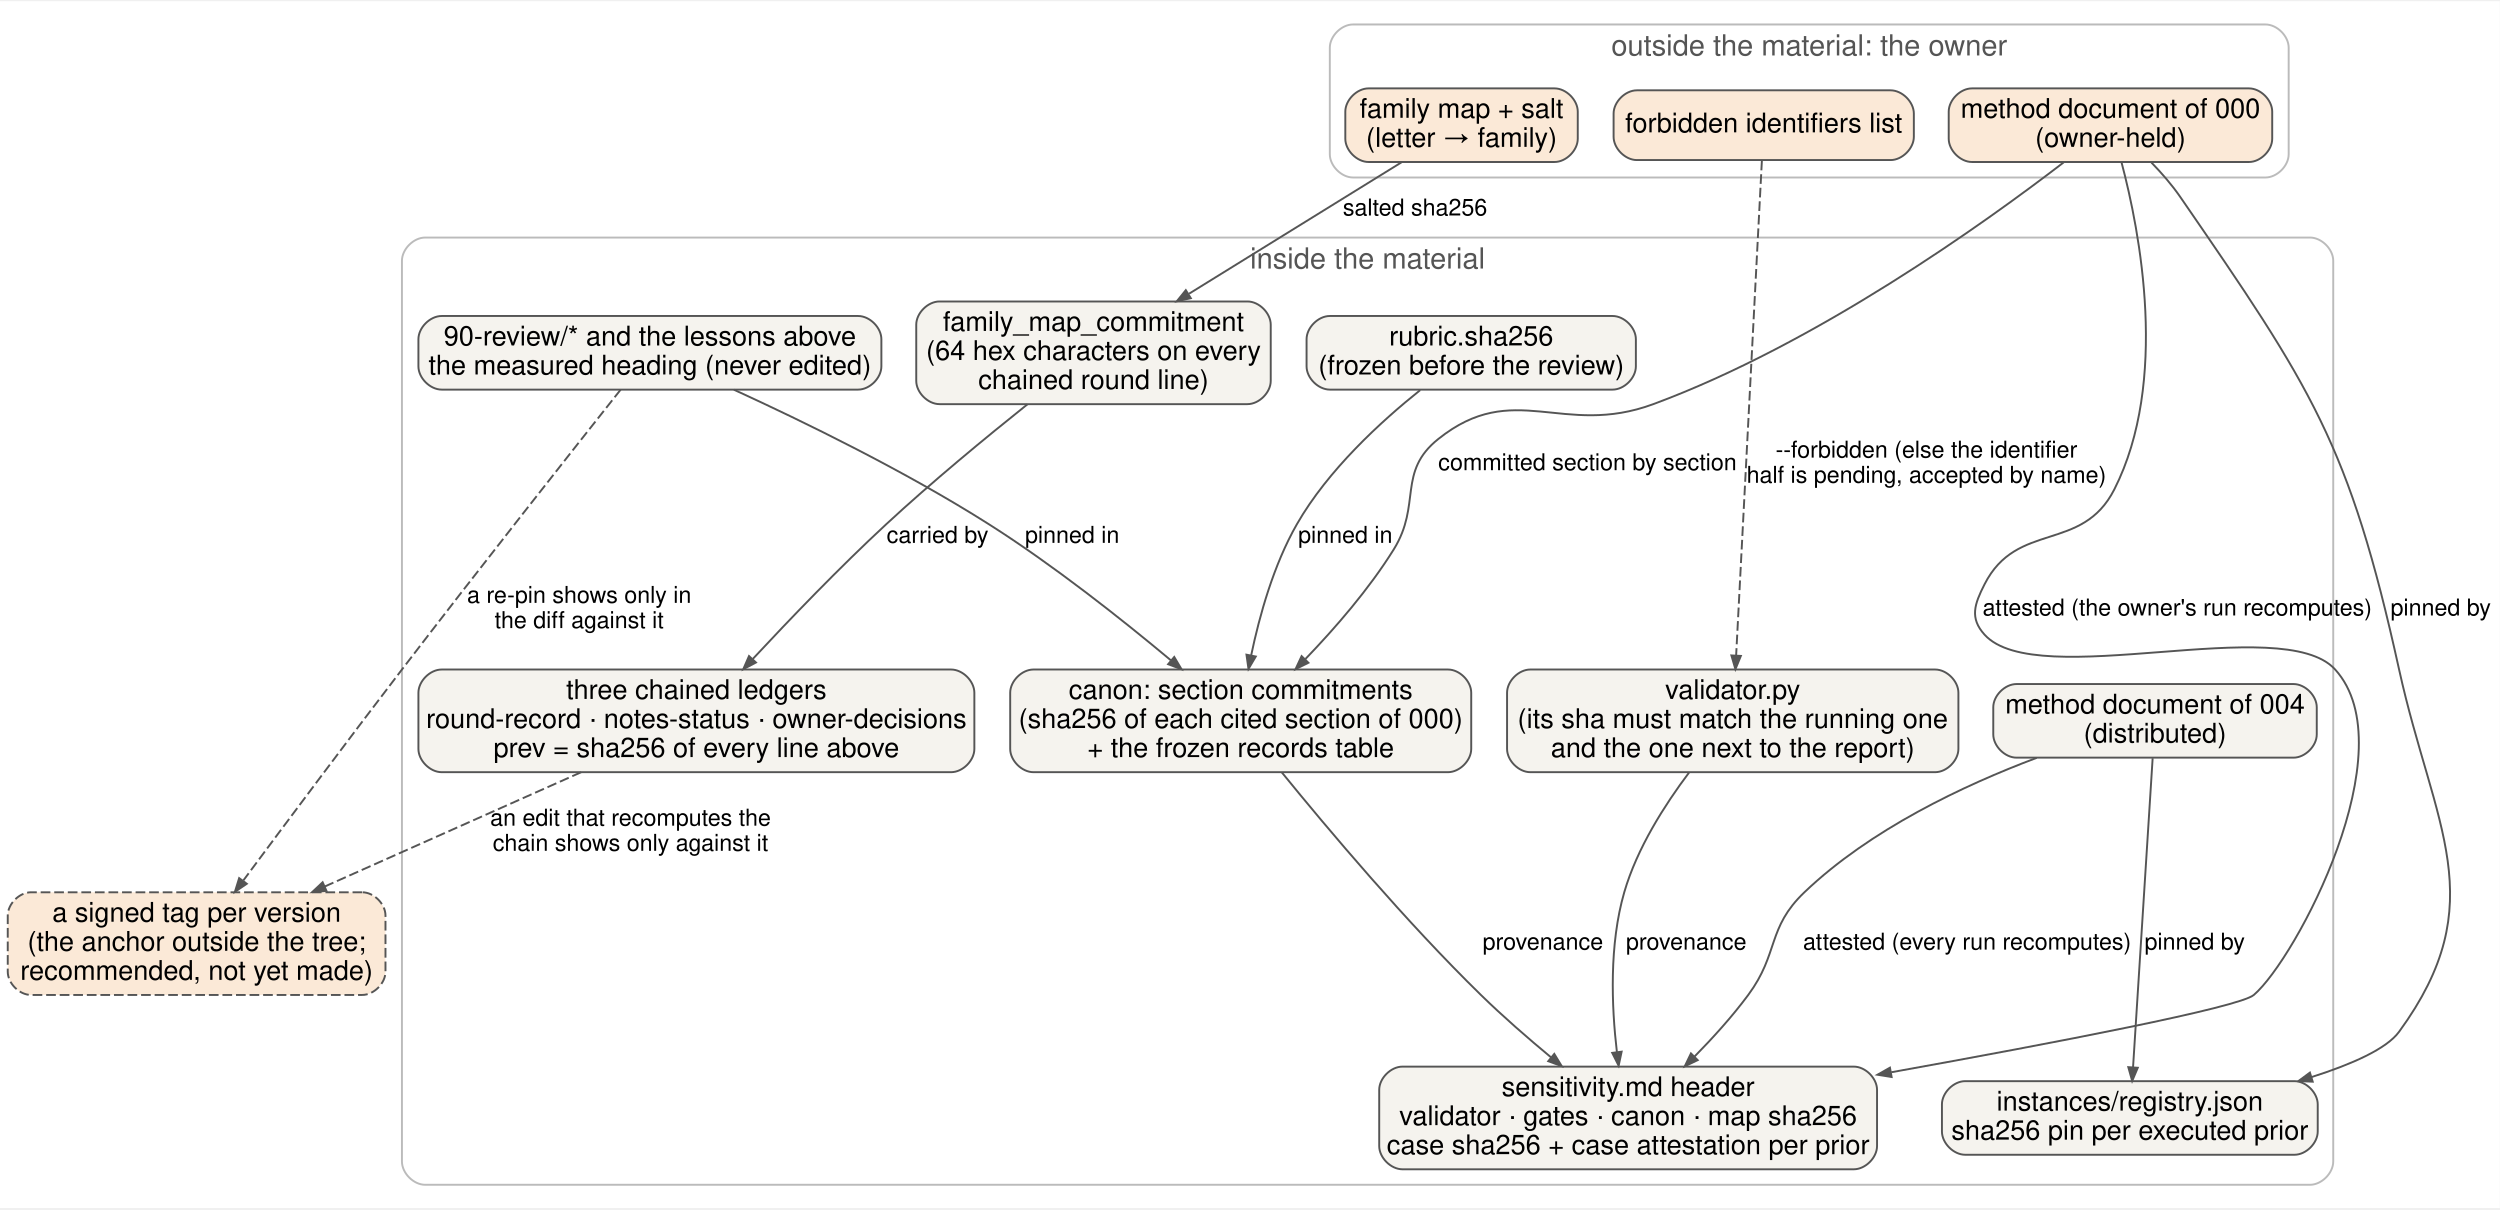
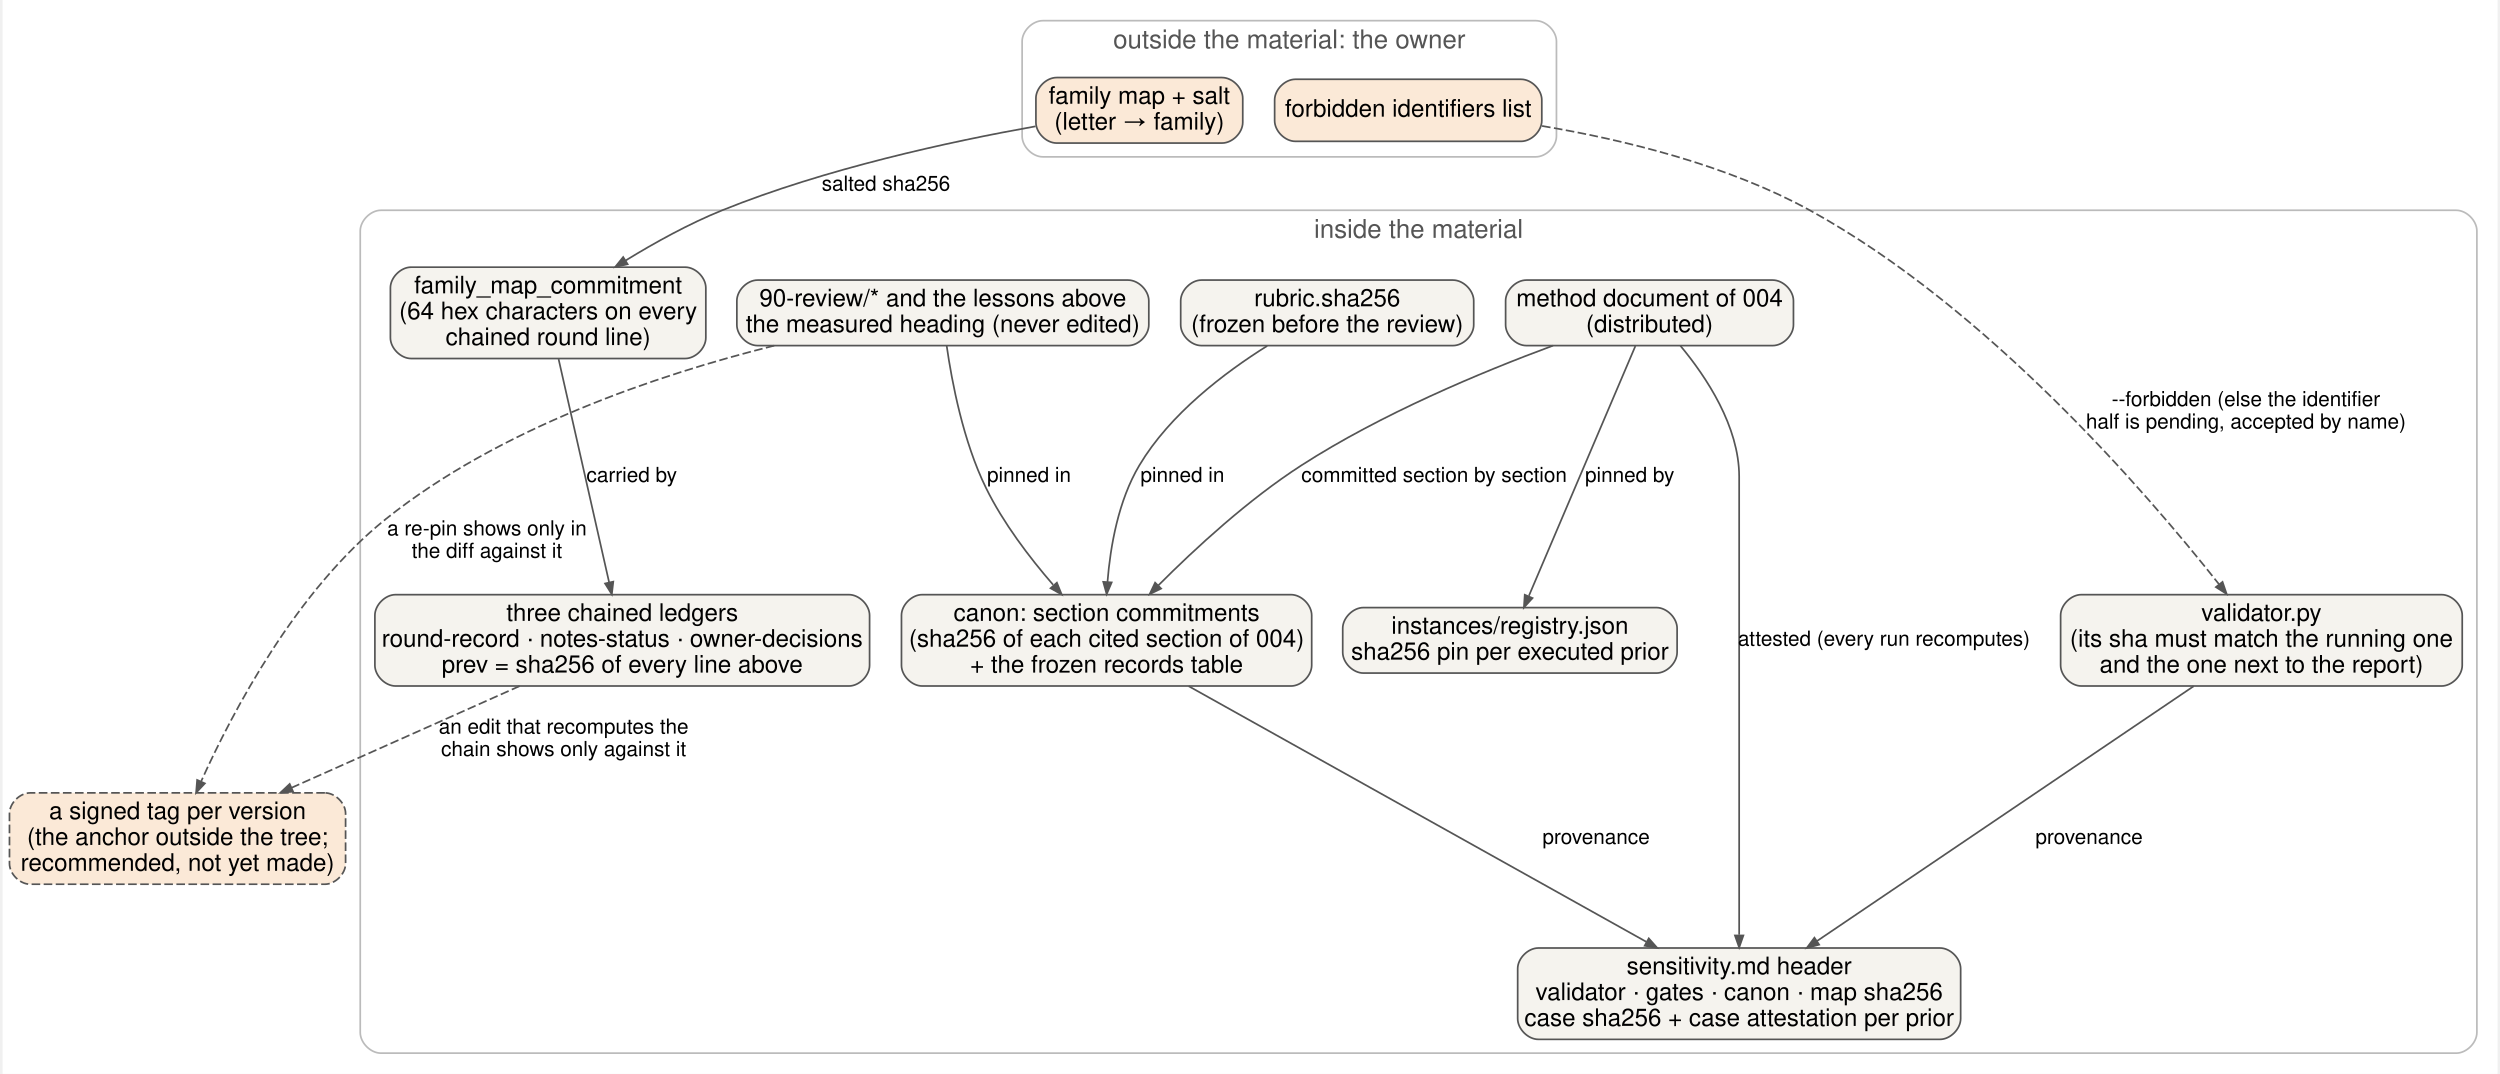
- <svg xmlns="http://www.w3.org/2000/svg" width="461pt" height="223pt" viewBox="0.00 0.00 461.00 222.55">
-   <g id="graph0" class="graph" transform="scale(.3572 .3572) rotate(0) translate(4 619)">
-     <polygon fill="#ffffff" stroke="transparent" points="-4,4 -4,-619 1286.5,-619 1286.5,4 -4,4" />
+ <svg xmlns="http://www.w3.org/2000/svg" width="461pt" height="198pt" viewBox="0.00 0.00 461.00 198.41">
+   <g id="graph0" class="graph" transform="scale(.3185 .3185) rotate(0) translate(4 619)">
+     <polygon fill="#ffffff" stroke="transparent" points="-4,4 -4,-619 1443.5,-619 1443.5,4 -4,4" />
    <g id="clust1" class="cluster">
-       <path fill="none" stroke="#bbbbbb" d="M694.5,-528C694.5,-528 1165.5,-528 1165.5,-528 1171.5,-528 1177.5,-534 1177.5,-540 1177.5,-540 1177.5,-595 1177.5,-595 1177.5,-601 1171.5,-607 1165.5,-607 1165.5,-607 694.5,-607 694.5,-607 688.5,-607 682.5,-601 682.5,-595 682.5,-595 682.5,-540 682.5,-540 682.5,-534 688.5,-528 694.5,-528" />
-       <text text-anchor="middle" x="930" y="-591" font-family="Helvetica,sans-Serif" font-size="15.00" fill="#555555">outside the material: the owner</text>
+       <path fill="none" stroke="#bbbbbb" d="M599.5,-528C599.5,-528 885.5,-528 885.5,-528 891.5,-528 897.5,-534 897.5,-540 897.5,-540 897.5,-595 897.5,-595 897.5,-601 891.5,-607 885.5,-607 885.5,-607 599.5,-607 599.5,-607 593.5,-607 587.5,-601 587.5,-595 587.5,-595 587.5,-540 587.5,-540 587.5,-534 593.5,-528 599.5,-528" />
+       <text text-anchor="middle" x="742.5" y="-591" font-family="Helvetica,sans-Serif" font-size="15.00" fill="#555555">outside the material: the owner</text>
    </g>
    <g id="clust2" class="cluster">
-       <path fill="none" stroke="#bbbbbb" d="M215.5,-8C215.5,-8 1188.5,-8 1188.5,-8 1194.5,-8 1200.5,-14 1200.5,-20 1200.5,-20 1200.5,-485 1200.5,-485 1200.5,-491 1194.5,-497 1188.5,-497 1188.5,-497 215.5,-497 215.5,-497 209.5,-497 203.5,-491 203.5,-485 203.5,-485 203.5,-20 203.5,-20 203.5,-14 209.5,-8 215.5,-8" />
-       <text text-anchor="middle" x="702" y="-481" font-family="Helvetica,sans-Serif" font-size="15.00" fill="#555555">inside the material</text>
+       <path fill="none" stroke="#bbbbbb" d="M215.5,-8C215.5,-8 1419.5,-8 1419.5,-8 1425.5,-8 1431.5,-14 1431.5,-20 1431.5,-20 1431.5,-485 1431.5,-485 1431.5,-491 1425.5,-497 1419.5,-497 1419.5,-497 215.5,-497 215.5,-497 209.5,-497 203.5,-491 203.5,-485 203.5,-485 203.5,-20 203.5,-20 203.5,-14 209.5,-8 215.5,-8" />
+       <text text-anchor="middle" x="817.5" y="-481" font-family="Helvetica,sans-Serif" font-size="15.00" fill="#555555">inside the material</text>
    </g>
    <g id="node1" class="node">
-       <path fill="#fbe9d7" stroke="#555555" d="M1157,-574C1157,-574 1014,-574 1014,-574 1008,-574 1002,-568 1002,-562 1002,-562 1002,-548 1002,-548 1002,-542 1008,-536 1014,-536 1014,-536 1157,-536 1157,-536 1163,-536 1169,-542 1169,-548 1169,-548 1169,-562 1169,-562 1169,-568 1163,-574 1157,-574" />
-       <text text-anchor="middle" x="1085.5" y="-558.8" font-family="Helvetica,sans-Serif" font-size="14.00" fill="#000000">method document of 000</text>
-       <text text-anchor="middle" x="1085.5" y="-543.8" font-family="Helvetica,sans-Serif" font-size="14.00" fill="#000000">(owner-held)</text>
+       <path fill="#fbe9d7" stroke="#555555" d="M703.5,-574C703.5,-574 607.5,-574 607.5,-574 601.5,-574 595.5,-568 595.5,-562 595.5,-562 595.5,-548 595.5,-548 595.5,-542 601.5,-536 607.5,-536 607.5,-536 703.5,-536 703.5,-536 709.5,-536 715.5,-542 715.5,-548 715.5,-548 715.5,-562 715.5,-562 715.5,-568 709.5,-574 703.5,-574" />
+       <text text-anchor="middle" x="655.5" y="-558.8" font-family="Helvetica,sans-Serif" font-size="14.00" fill="#000000">family map + salt</text>
+       <text text-anchor="middle" x="655.5" y="-543.8" font-family="Helvetica,sans-Serif" font-size="14.00" fill="#000000">(letter → family)</text>
+     </g>
+     <g id="node11" class="node">
+       <path fill="#f5f3ee" stroke="#555555" d="M392,-464C392,-464 233,-464 233,-464 227,-464 221,-458 221,-452 221,-452 221,-423 221,-423 221,-417 227,-411 233,-411 233,-411 392,-411 392,-411 398,-411 404,-417 404,-423 404,-423 404,-452 404,-452 404,-458 398,-464 392,-464" />
+       <text text-anchor="middle" x="312.5" y="-448.8" font-family="Helvetica,sans-Serif" font-size="14.00" fill="#000000">family_map_commitment</text>
+       <text text-anchor="middle" x="312.5" y="-433.8" font-family="Helvetica,sans-Serif" font-size="14.00" fill="#000000">(64 hex characters on every</text>
+       <text text-anchor="middle" x="312.5" y="-418.8" font-family="Helvetica,sans-Serif" font-size="14.00" fill="#000000">chained round line)</text>
+     </g>
+     <g id="edge8" class="edge">
+       <path fill="none" stroke="#555555" d="M595.293,-545.706C545.377,-536.798 473.19,-521.105 413.5,-497 394.34,-489.263 374.491,-478.304 357.514,-467.895" />
+       <polygon fill="#555555" stroke="#555555" points="358.634,-465.707 351.395,-464.093 356.047,-469.869 358.634,-465.707" />
+       <text text-anchor="middle" x="508.5" y="-508.4" font-family="Helvetica,sans-Serif" font-size="12.00" fill="#000000">salted sha256</text>
+     </g>
+     <g id="node2" class="node">
+       <path fill="#fbe9d7" stroke="#555555" d="M877,-573C877,-573 746,-573 746,-573 740,-573 734,-567 734,-561 734,-561 734,-549 734,-549 734,-543 740,-537 746,-537 746,-537 877,-537 877,-537 883,-537 889,-543 889,-549 889,-549 889,-561 889,-561 889,-567 883,-573 877,-573" />
+       <text text-anchor="middle" x="811.5" y="-551.3" font-family="Helvetica,sans-Serif" font-size="14.00" fill="#000000">forbidden identifiers list</text>
+     </g>
+     <g id="node9" class="node">
+       <path fill="#f5f3ee" stroke="#555555" d="M1411,-274C1411,-274 1202,-274 1202,-274 1196,-274 1190,-268 1190,-262 1190,-262 1190,-233 1190,-233 1190,-227 1196,-221 1202,-221 1202,-221 1411,-221 1411,-221 1417,-221 1423,-227 1423,-233 1423,-233 1423,-262 1423,-262 1423,-268 1417,-274 1411,-274" />
+       <text text-anchor="middle" x="1306.5" y="-258.8" font-family="Helvetica,sans-Serif" font-size="14.00" fill="#000000">validator.py</text>
+       <text text-anchor="middle" x="1306.5" y="-243.8" font-family="Helvetica,sans-Serif" font-size="14.00" fill="#000000">(its sha must match the running one</text>
+       <text text-anchor="middle" x="1306.5" y="-228.8" font-family="Helvetica,sans-Serif" font-size="14.00" fill="#000000">and the one next to the report)</text>
+     </g>
+     <g id="edge10" class="edge">
+       <path fill="none" stroke="#555555" stroke-dasharray="5,2" d="M889.135,-545.921C936.293,-537.981 996.459,-523.399 1044.5,-497 1147.273,-440.526 1239.491,-333.724 1281.889,-280.038" />
+       <polygon fill="#555555" stroke="#555555" points="1283.929,-281.406 1286.323,-274.386 1280.074,-278.381 1283.929,-281.406" />
+       <text text-anchor="middle" x="1297.5" y="-383.4" font-family="Helvetica,sans-Serif" font-size="12.00" fill="#000000">--forbidden (else the identifier</text>
+       <text text-anchor="middle" x="1297.5" y="-370.4" font-family="Helvetica,sans-Serif" font-size="12.00" fill="#000000">half is pending, accepted by name)</text>
+     </g>
+     <g id="node3" class="node">
+       <path fill="#f5f3ee" stroke="#555555" d="M955.5,-266.5C955.5,-266.5 785.5,-266.5 785.5,-266.5 779.5,-266.5 773.5,-260.5 773.5,-254.5 773.5,-254.5 773.5,-240.5 773.5,-240.5 773.5,-234.5 779.5,-228.5 785.5,-228.5 785.5,-228.5 955.5,-228.5 955.5,-228.5 961.5,-228.5 967.5,-234.5 967.5,-240.5 967.5,-240.5 967.5,-254.5 967.5,-254.5 967.5,-260.5 961.5,-266.5 955.5,-266.5" />
+       <text text-anchor="middle" x="870.5" y="-251.3" font-family="Helvetica,sans-Serif" font-size="14.00" fill="#000000">instances/registry.json</text>
+       <text text-anchor="middle" x="870.5" y="-236.3" font-family="Helvetica,sans-Serif" font-size="14.00" fill="#000000">sha256 pin per executed prior</text>
    </g>
    <g id="node4" class="node">
-       <path fill="#f5f3ee" stroke="#555555" d="M1180.5,-61.5C1180.5,-61.5 1010.5,-61.5 1010.5,-61.5 1004.5,-61.5 998.5,-55.5 998.5,-49.5 998.5,-49.5 998.5,-35.5 998.5,-35.5 998.5,-29.5 1004.5,-23.5 1010.5,-23.5 1010.5,-23.5 1180.5,-23.5 1180.5,-23.5 1186.5,-23.5 1192.5,-29.5 1192.5,-35.5 1192.5,-35.5 1192.5,-49.5 1192.5,-49.5 1192.5,-55.5 1186.5,-61.5 1180.5,-61.5" />
-       <text text-anchor="middle" x="1095.5" y="-46.3" font-family="Helvetica,sans-Serif" font-size="14.00" fill="#000000">instances/registry.json</text>
-       <text text-anchor="middle" x="1095.5" y="-31.3" font-family="Helvetica,sans-Serif" font-size="14.00" fill="#000000">sha256 pin per executed prior</text>
+       <path fill="#f5f3ee" stroke="#555555" d="M1023,-456.5C1023,-456.5 880,-456.5 880,-456.5 874,-456.5 868,-450.5 868,-444.5 868,-444.5 868,-430.5 868,-430.5 868,-424.5 874,-418.5 880,-418.5 880,-418.5 1023,-418.5 1023,-418.5 1029,-418.5 1035,-424.5 1035,-430.5 1035,-430.5 1035,-444.5 1035,-444.5 1035,-450.5 1029,-456.5 1023,-456.5" />
+       <text text-anchor="middle" x="951.5" y="-441.3" font-family="Helvetica,sans-Serif" font-size="14.00" fill="#000000">method document of 004</text>
+       <text text-anchor="middle" x="951.5" y="-426.3" font-family="Helvetica,sans-Serif" font-size="14.00" fill="#000000">(distributed)</text>
    </g>
    <g id="edge1" class="edge">
-       <path fill="none" stroke="#555555" d="M1106.636,-535.736C1111.889,-530.318 1117.232,-524.202 1121.5,-518 1189.246,-419.548 1208.787,-390.71 1234.5,-274 1252.382,-192.835 1283.497,-154.132 1234.5,-87 1228.064,-78.181 1210.21,-70.257 1189.356,-63.625" />
-       <polygon fill="#555555" stroke="#555555" points="1189.901,-61.23 1182.49,-61.518 1188.463,-65.914 1189.901,-61.23" />
-       <text text-anchor="middle" x="1256" y="-301.9" font-family="Helvetica,sans-Serif" font-size="12.00" fill="#000000">pinned by</text>
+       <path fill="none" stroke="#555555" d="M943.288,-418.236C928.635,-383.865 897.98,-311.959 881.516,-273.34" />
+       <polygon fill="#555555" stroke="#555555" points="883.613,-272.011 878.614,-266.532 879.105,-273.932 883.613,-272.011" />
+       <text text-anchor="middle" x="940" y="-339.4" font-family="Helvetica,sans-Serif" font-size="12.00" fill="#000000">pinned by</text>
+     </g>
+     <g id="node5" class="node">
+       <path fill="#f5f3ee" stroke="#555555" d="M743.5,-274C743.5,-274 529.5,-274 529.5,-274 523.5,-274 517.5,-268 517.5,-262 517.5,-262 517.5,-233 517.5,-233 517.5,-227 523.5,-221 529.5,-221 529.5,-221 743.5,-221 743.5,-221 749.5,-221 755.5,-227 755.5,-233 755.5,-233 755.5,-262 755.5,-262 755.5,-268 749.5,-274 743.5,-274" />
+       <text text-anchor="middle" x="636.5" y="-258.8" font-family="Helvetica,sans-Serif" font-size="14.00" fill="#000000">canon: section commitments</text>
+       <text text-anchor="middle" x="636.5" y="-243.8" font-family="Helvetica,sans-Serif" font-size="14.00" fill="#000000">(sha256 of each cited section of 004)</text>
+       <text text-anchor="middle" x="636.5" y="-228.8" font-family="Helvetica,sans-Serif" font-size="14.00" fill="#000000">+ the frozen records table</text>
+     </g>
+     <g id="edge2" class="edge">
+       <path fill="none" stroke="#555555" d="M895.514,-418.489C853.564,-402.963 795.686,-378.759 749.5,-349 718.717,-329.166 688.08,-300.983 666.489,-279.345" />
+       <polygon fill="#555555" stroke="#555555" points="668.139,-277.53 661.475,-274.275 664.655,-280.975 668.139,-277.53" />
+       <text text-anchor="middle" x="826.5" y="-339.4" font-family="Helvetica,sans-Serif" font-size="12.00" fill="#000000">committed section by section</text>
+     </g>
+     <g id="node8" class="node">
+       <path fill="#f5f3ee" stroke="#555555" d="M1120,-69C1120,-69 887,-69 887,-69 881,-69 875,-63 875,-57 875,-57 875,-28 875,-28 875,-22 881,-16 887,-16 887,-16 1120,-16 1120,-16 1126,-16 1132,-22 1132,-28 1132,-28 1132,-57 1132,-57 1132,-63 1126,-69 1120,-69" />
+       <text text-anchor="middle" x="1003.5" y="-53.8" font-family="Helvetica,sans-Serif" font-size="14.00" fill="#000000">sensitivity.md header</text>
+       <text text-anchor="middle" x="1003.5" y="-38.8" font-family="Helvetica,sans-Serif" font-size="14.00" fill="#000000">validator · gates · canon · map sha256</text>
+       <text text-anchor="middle" x="1003.5" y="-23.8" font-family="Helvetica,sans-Serif" font-size="14.00" fill="#000000">case sha256 + case attestation per prior</text>
+     </g>
+     <g id="edge3" class="edge">
+       <path fill="none" stroke="#555555" d="M969.395,-418.415C984.437,-400.322 1003.5,-371.643 1003.5,-342.5 1003.5,-342.5 1003.5,-342.5 1003.5,-132.5 1003.5,-114.072 1003.5,-93.522 1003.5,-76.716" />
+       <polygon fill="#555555" stroke="#555555" points="1005.95,-76.279 1003.5,-69.279 1001.05,-76.279 1005.95,-76.279" />
+       <text text-anchor="middle" x="1087.5" y="-244.4" font-family="Helvetica,sans-Serif" font-size="12.00" fill="#000000">attested (every run recomputes)</text>
+     </g>
+     <g id="edge5" class="edge">
+       <path fill="none" stroke="#555555" d="M684.103,-220.91C752.443,-182.736 877.996,-112.604 949.645,-72.583" />
+       <polygon fill="#555555" stroke="#555555" points="951.065,-74.596 955.982,-69.043 948.676,-70.318 951.065,-74.596" />
+       <text text-anchor="middle" x="920.5" y="-129.4" font-family="Helvetica,sans-Serif" font-size="12.00" fill="#000000">provenance</text>
    </g>
    <g id="node6" class="node">
-       <path fill="#f5f3ee" stroke="#555555" d="M743.5,-274C743.5,-274 529.5,-274 529.5,-274 523.5,-274 517.5,-268 517.5,-262 517.5,-262 517.5,-233 517.5,-233 517.5,-227 523.5,-221 529.5,-221 529.5,-221 743.5,-221 743.5,-221 749.5,-221 755.5,-227 755.5,-233 755.5,-233 755.5,-262 755.5,-262 755.5,-268 749.5,-274 743.5,-274" />
-       <text text-anchor="middle" x="636.5" y="-258.8" font-family="Helvetica,sans-Serif" font-size="14.00" fill="#000000">canon: section commitments</text>
-       <text text-anchor="middle" x="636.5" y="-243.8" font-family="Helvetica,sans-Serif" font-size="14.00" fill="#000000">(sha256 of each cited section of 000)</text>
-       <text text-anchor="middle" x="636.5" y="-228.8" font-family="Helvetica,sans-Serif" font-size="14.00" fill="#000000">+ the frozen records table</text>
+       <path fill="#f5f3ee" stroke="#555555" d="M649,-456.5C649,-456.5 434,-456.5 434,-456.5 428,-456.5 422,-450.5 422,-444.5 422,-444.5 422,-430.5 422,-430.5 422,-424.5 428,-418.5 434,-418.5 434,-418.5 649,-418.5 649,-418.5 655,-418.5 661,-424.5 661,-430.5 661,-430.5 661,-444.5 661,-444.5 661,-450.5 655,-456.5 649,-456.5" />
+       <text text-anchor="middle" x="541.5" y="-441.3" font-family="Helvetica,sans-Serif" font-size="14.00" fill="#000000">90-review/* and the lessons above</text>
+       <text text-anchor="middle" x="541.5" y="-426.3" font-family="Helvetica,sans-Serif" font-size="14.00" fill="#000000">the measured heading (never edited)</text>
    </g>
-     <g id="edge3" class="edge">
-       <path fill="none" stroke="#555555" d="M1061.325,-535.79C1020.338,-504.289 933.454,-442.057 849.5,-411 802.627,-393.66 777.549,-424.193 738.5,-393 717.156,-375.95 729.921,-359.201 715.5,-336 702.801,-315.57 685.246,-295.36 669.908,-279.423" />
-       <polygon fill="#555555" stroke="#555555" points="671.444,-277.488 664.802,-274.187 667.936,-280.909 671.444,-277.488" />
-       <text text-anchor="middle" x="815.5" y="-376.9" font-family="Helvetica,sans-Serif" font-size="12.00" fill="#000000">committed section by section</text>
-     </g>
-     <g id="node9" class="node">
-       <path fill="#f5f3ee" stroke="#555555" d="M953,-69C953,-69 720,-69 720,-69 714,-69 708,-63 708,-57 708,-57 708,-28 708,-28 708,-22 714,-16 720,-16 720,-16 953,-16 953,-16 959,-16 965,-22 965,-28 965,-28 965,-57 965,-57 965,-63 959,-69 953,-69" />
-       <text text-anchor="middle" x="836.5" y="-53.8" font-family="Helvetica,sans-Serif" font-size="14.00" fill="#000000">sensitivity.md header</text>
-       <text text-anchor="middle" x="836.5" y="-38.8" font-family="Helvetica,sans-Serif" font-size="14.00" fill="#000000">validator · gates · canon · map sha256</text>
-       <text text-anchor="middle" x="836.5" y="-23.8" font-family="Helvetica,sans-Serif" font-size="14.00" fill="#000000">case sha256 + case attestation per prior</text>
-     </g>
-     <g id="edge4" class="edge">
-       <path fill="none" stroke="#555555" d="M1091.205,-535.826C1100.637,-500.287 1115.79,-422.739 1087.5,-367 1070.803,-334.103 1037.197,-350.897 1020.5,-318 1015.27,-307.696 1012.744,-300.566 1020.5,-292 1047.631,-262.037 1174.369,-303.963 1201.5,-274 1238.676,-232.944 1181.295,-124.634 1159.5,-106 1151.948,-99.543 1057.254,-81.358 972.339,-66.094" />
-       <polygon fill="#555555" stroke="#555555" points="972.525,-63.639 965.203,-64.814 971.66,-68.462 972.525,-63.639" />
-       <text text-anchor="middle" x="1120" y="-301.9" font-family="Helvetica,sans-Serif" font-size="12.00" fill="#000000">attested (the owner's run recomputes)</text>
-     </g>
-     <g id="node2" class="node">
-       <path fill="#fbe9d7" stroke="#555555" d="M798.5,-574C798.5,-574 702.5,-574 702.5,-574 696.5,-574 690.5,-568 690.5,-562 690.5,-562 690.5,-548 690.5,-548 690.5,-542 696.5,-536 702.5,-536 702.5,-536 798.5,-536 798.5,-536 804.5,-536 810.5,-542 810.5,-548 810.5,-548 810.5,-562 810.5,-562 810.5,-568 804.5,-574 798.5,-574" />
-       <text text-anchor="middle" x="750.5" y="-558.8" font-family="Helvetica,sans-Serif" font-size="14.00" fill="#000000">family map + salt</text>
-       <text text-anchor="middle" x="750.5" y="-543.8" font-family="Helvetica,sans-Serif" font-size="14.00" fill="#000000">(letter → family)</text>
+     <g id="edge6" class="edge">
+       <path fill="none" stroke="#555555" d="M543.739,-418.337C546.752,-397.285 553.331,-362.893 566.5,-336 576.475,-315.63 591.745,-295.583 605.481,-279.733" />
+       <polygon fill="#555555" stroke="#555555" points="607.665,-280.961 610.46,-274.091 603.991,-277.719 607.665,-280.961" />
+       <text text-anchor="middle" x="591.5" y="-339.4" font-family="Helvetica,sans-Serif" font-size="12.00" fill="#000000">pinned in</text>
    </g>
    <g id="node12" class="node">
-       <path fill="#f5f3ee" stroke="#555555" d="M640,-464C640,-464 481,-464 481,-464 475,-464 469,-458 469,-452 469,-452 469,-423 469,-423 469,-417 475,-411 481,-411 481,-411 640,-411 640,-411 646,-411 652,-417 652,-423 652,-423 652,-452 652,-452 652,-458 646,-464 640,-464" />
-       <text text-anchor="middle" x="560.5" y="-448.8" font-family="Helvetica,sans-Serif" font-size="14.00" fill="#000000">family_map_commitment</text>
-       <text text-anchor="middle" x="560.5" y="-433.8" font-family="Helvetica,sans-Serif" font-size="14.00" fill="#000000">(64 hex characters on every</text>
-       <text text-anchor="middle" x="560.5" y="-418.8" font-family="Helvetica,sans-Serif" font-size="14.00" fill="#000000">chained round line)</text>
-     </g>
-     <g id="edge10" class="edge">
-       <path fill="none" stroke="#555555" d="M719.55,-535.86C689.853,-517.494 644.524,-489.462 609.844,-468.015" />
-       <polygon fill="#555555" stroke="#555555" points="610.741,-465.69 603.499,-464.091 608.164,-469.857 610.741,-465.69" />
-       <text text-anchor="middle" x="726.5" y="-508.4" font-family="Helvetica,sans-Serif" font-size="12.00" fill="#000000">salted sha256</text>
-     </g>
-     <g id="node3" class="node">
-       <path fill="#fbe9d7" stroke="#555555" d="M972,-573C972,-573 841,-573 841,-573 835,-573 829,-567 829,-561 829,-561 829,-549 829,-549 829,-543 835,-537 841,-537 841,-537 972,-537 972,-537 978,-537 984,-543 984,-549 984,-549 984,-561 984,-561 984,-567 978,-573 972,-573" />
-       <text text-anchor="middle" x="906.5" y="-551.3" font-family="Helvetica,sans-Serif" font-size="14.00" fill="#000000">forbidden identifiers list</text>
-     </g>
-     <g id="node10" class="node">
-       <path fill="#f5f3ee" stroke="#555555" d="M995,-274C995,-274 786,-274 786,-274 780,-274 774,-268 774,-262 774,-262 774,-233 774,-233 774,-227 780,-221 786,-221 786,-221 995,-221 995,-221 1001,-221 1007,-227 1007,-233 1007,-233 1007,-262 1007,-262 1007,-268 1001,-274 995,-274" />
-       <text text-anchor="middle" x="890.5" y="-258.8" font-family="Helvetica,sans-Serif" font-size="14.00" fill="#000000">validator.py</text>
-       <text text-anchor="middle" x="890.5" y="-243.8" font-family="Helvetica,sans-Serif" font-size="14.00" fill="#000000">(its sha must match the running one</text>
-       <text text-anchor="middle" x="890.5" y="-228.8" font-family="Helvetica,sans-Serif" font-size="14.00" fill="#000000">and the one next to the report)</text>
-     </g>
-     <g id="edge12" class="edge">
-       <path fill="none" stroke="#555555" stroke-dasharray="5,2" d="M905.547,-536.685C902.937,-486.513 895.64,-346.28 892.26,-281.32" />
-       <polygon fill="#555555" stroke="#555555" points="894.697,-281.018 891.887,-274.154 889.804,-281.272 894.697,-281.018" />
-       <text text-anchor="middle" x="990.5" y="-383.4" font-family="Helvetica,sans-Serif" font-size="12.00" fill="#000000">--forbidden (else the identifier</text>
-       <text text-anchor="middle" x="990.5" y="-370.4" font-family="Helvetica,sans-Serif" font-size="12.00" fill="#000000">half is pending, accepted by name)</text>
-     </g>
-     <g id="node5" class="node">
-       <path fill="#f5f3ee" stroke="#555555" d="M1180,-266.5C1180,-266.5 1037,-266.5 1037,-266.5 1031,-266.5 1025,-260.5 1025,-254.5 1025,-254.5 1025,-240.5 1025,-240.5 1025,-234.5 1031,-228.5 1037,-228.5 1037,-228.5 1180,-228.5 1180,-228.5 1186,-228.5 1192,-234.5 1192,-240.5 1192,-240.5 1192,-254.5 1192,-254.5 1192,-260.5 1186,-266.5 1180,-266.5" />
-       <text text-anchor="middle" x="1108.5" y="-251.3" font-family="Helvetica,sans-Serif" font-size="14.00" fill="#000000">method document of 004</text>
-       <text text-anchor="middle" x="1108.5" y="-236.3" font-family="Helvetica,sans-Serif" font-size="14.00" fill="#000000">(distributed)</text>
-     </g>
-     <g id="edge2" class="edge">
-       <path fill="none" stroke="#555555" d="M1107.277,-228.214C1104.934,-191.262 1099.809,-110.45 1097.16,-68.671" />
-       <polygon fill="#555555" stroke="#555555" points="1099.599,-68.416 1096.71,-61.585 1094.708,-68.726 1099.599,-68.416" />
-       <text text-anchor="middle" x="1129" y="-129.4" font-family="Helvetica,sans-Serif" font-size="12.00" fill="#000000">pinned by</text>
-     </g>
-     <g id="edge5" class="edge">
-       <path fill="none" stroke="#555555" d="M1047.453,-228.417C1009.398,-214.104 961.395,-191.374 927.5,-159 908.083,-140.454 914.472,-127.584 898.5,-106 890.305,-94.926 880.271,-83.841 870.683,-74.104" />
-       <polygon fill="#555555" stroke="#555555" points="872.403,-72.359 865.721,-69.142 868.938,-75.824 872.403,-72.359" />
-       <text text-anchor="middle" x="1011.5" y="-129.4" font-family="Helvetica,sans-Serif" font-size="12.00" fill="#000000">attested (every run recomputes)</text>
-     </g>
-     <g id="edge7" class="edge">
-       <path fill="none" stroke="#555555" d="M657.75,-220.848C681.577,-191.555 721.944,-143.659 760.5,-106 771.807,-94.957 784.792,-83.657 796.793,-73.709" />
-       <polygon fill="#555555" stroke="#555555" points="798.378,-75.577 802.229,-69.239 795.266,-71.793 798.378,-75.577" />
-       <text text-anchor="middle" x="792.5" y="-129.4" font-family="Helvetica,sans-Serif" font-size="12.00" fill="#000000">provenance</text>
-     </g>
-     <g id="node7" class="node">
-       <path fill="#f5f3ee" stroke="#555555" d="M439,-456.5C439,-456.5 224,-456.5 224,-456.5 218,-456.5 212,-450.5 212,-444.5 212,-444.5 212,-430.5 212,-430.5 212,-424.5 218,-418.5 224,-418.5 224,-418.5 439,-418.5 439,-418.5 445,-418.5 451,-424.5 451,-430.5 451,-430.5 451,-444.5 451,-444.5 451,-450.5 445,-456.5 439,-456.5" />
-       <text text-anchor="middle" x="331.5" y="-441.3" font-family="Helvetica,sans-Serif" font-size="14.00" fill="#000000">90-review/* and the lessons above</text>
-       <text text-anchor="middle" x="331.5" y="-426.3" font-family="Helvetica,sans-Serif" font-size="14.00" fill="#000000">the measured heading (never edited)</text>
-     </g>
-     <g id="edge8" class="edge">
-       <path fill="none" stroke="#555555" d="M374.849,-418.456C411.063,-401.876 463.527,-376.276 506.5,-349 539.876,-327.816 575.062,-299.961 600.399,-278.791" />
-       <polygon fill="#555555" stroke="#555555" points="602.189,-280.487 605.973,-274.108 599.037,-276.735 602.189,-280.487" />
-       <text text-anchor="middle" x="549.5" y="-339.4" font-family="Helvetica,sans-Serif" font-size="12.00" fill="#000000">pinned in</text>
-     </g>
-     <g id="node13" class="node">
      <path fill="#fbe9d7" stroke="#555555" stroke-dasharray="5,2" d="M183,-159C183,-159 12,-159 12,-159 6,-159 0,-153 0,-147 0,-147 0,-118 0,-118 0,-112 6,-106 12,-106 12,-106 183,-106 183,-106 189,-106 195,-112 195,-118 195,-118 195,-147 195,-147 195,-153 189,-159 183,-159" />
      <text text-anchor="middle" x="97.5" y="-143.8" font-family="Helvetica,sans-Serif" font-size="14.00" fill="#000000">a signed tag per version</text>
      <text text-anchor="middle" x="97.5" y="-128.8" font-family="Helvetica,sans-Serif" font-size="14.00" fill="#000000">(the anchor outside the tree;</text>
      <text text-anchor="middle" x="97.5" y="-113.8" font-family="Helvetica,sans-Serif" font-size="14.00" fill="#000000">recommended, not yet made)</text>
    </g>
-     <g id="edge14" class="edge">
-       <path fill="none" stroke="#555555" stroke-dasharray="5,2" d="M316.391,-418.472C292.311,-388.086 243.831,-326.661 203.5,-274 175.099,-236.917 143.008,-193.921 121.649,-165.145" />
-       <polygon fill="#555555" stroke="#555555" points="123.398,-163.391 117.259,-159.228 119.462,-166.31 123.398,-163.391" />
-       <text text-anchor="middle" x="295" y="-308.4" font-family="Helvetica,sans-Serif" font-size="12.00" fill="#000000">a re-pin shows only in</text>
-       <text text-anchor="middle" x="295" y="-295.4" font-family="Helvetica,sans-Serif" font-size="12.00" fill="#000000">the diff against it</text>
+     <g id="edge12" class="edge">
+       <path fill="none" stroke="#555555" stroke-dasharray="5,2" d="M443.678,-418.475C375.038,-401.28 284.159,-370.402 218.5,-318 166.689,-276.649 129.784,-206.864 111.207,-165.696" />
+       <polygon fill="#555555" stroke="#555555" points="113.356,-164.499 108.275,-159.096 108.878,-166.488 113.356,-164.499" />
+       <text text-anchor="middle" x="277" y="-308.4" font-family="Helvetica,sans-Serif" font-size="12.00" fill="#000000">a re-pin shows only in</text>
+       <text text-anchor="middle" x="277" y="-295.4" font-family="Helvetica,sans-Serif" font-size="12.00" fill="#000000">the diff against it</text>
    </g>
-     <g id="node8" class="node">
-       <path fill="#f5f3ee" stroke="#555555" d="M828.5,-456.5C828.5,-456.5 682.5,-456.5 682.5,-456.5 676.5,-456.5 670.5,-450.5 670.5,-444.5 670.5,-444.5 670.5,-430.5 670.5,-430.5 670.5,-424.5 676.5,-418.5 682.5,-418.5 682.5,-418.5 828.5,-418.5 828.5,-418.5 834.5,-418.5 840.5,-424.5 840.5,-430.5 840.5,-430.5 840.5,-444.5 840.5,-444.5 840.5,-450.5 834.5,-456.5 828.5,-456.5" />
-       <text text-anchor="middle" x="755.5" y="-441.3" font-family="Helvetica,sans-Serif" font-size="14.00" fill="#000000">rubric.sha256</text>
-       <text text-anchor="middle" x="755.5" y="-426.3" font-family="Helvetica,sans-Serif" font-size="14.00" fill="#000000">(frozen before the review)</text>
+     <g id="node7" class="node">
+       <path fill="#f5f3ee" stroke="#555555" d="M837.5,-456.5C837.5,-456.5 691.5,-456.5 691.5,-456.5 685.5,-456.5 679.5,-450.5 679.5,-444.5 679.5,-444.5 679.5,-430.5 679.5,-430.5 679.5,-424.5 685.5,-418.5 691.5,-418.5 691.5,-418.5 837.5,-418.5 837.5,-418.5 843.5,-418.5 849.5,-424.5 849.5,-430.5 849.5,-430.5 849.5,-444.5 849.5,-444.5 849.5,-450.5 843.5,-456.5 837.5,-456.5" />
+       <text text-anchor="middle" x="764.5" y="-441.3" font-family="Helvetica,sans-Serif" font-size="14.00" fill="#000000">rubric.sha256</text>
+       <text text-anchor="middle" x="764.5" y="-426.3" font-family="Helvetica,sans-Serif" font-size="14.00" fill="#000000">(frozen before the review)</text>
    </g>
-     <g id="edge9" class="edge">
-       <path fill="none" stroke="#555555" d="M729.154,-418.232C708.811,-401.983 681.512,-376.952 665.5,-349 653.521,-328.089 646.197,-301.88 641.906,-281.333" />
-       <polygon fill="#555555" stroke="#555555" points="644.28,-280.708 640.512,-274.32 639.474,-281.663 644.28,-280.708" />
-       <text text-anchor="middle" x="690.5" y="-339.4" font-family="Helvetica,sans-Serif" font-size="12.00" fill="#000000">pinned in</text>
+     <g id="edge7" class="edge">
+       <path fill="none" stroke="#555555" d="M729.699,-418.338C705.028,-402.888 673.267,-378.847 655.5,-349 643.36,-328.606 638.695,-302.159 637.02,-281.375" />
+       <polygon fill="#555555" stroke="#555555" points="639.457,-281.1 636.545,-274.279 634.568,-281.427 639.457,-281.1" />
+       <text text-anchor="middle" x="680.5" y="-339.4" font-family="Helvetica,sans-Serif" font-size="12.00" fill="#000000">pinned in</text>
    </g>
-     <g id="edge6" class="edge">
-       <path fill="none" stroke="#555555" d="M867.938,-220.786C855.418,-204.17 841.08,-181.703 834.5,-159 826.693,-132.06 827.929,-100.127 830.703,-76.512" />
-       <polygon fill="#555555" stroke="#555555" points="833.147,-76.719 831.605,-69.465 828.286,-76.097 833.147,-76.719" />
-       <text text-anchor="middle" x="866.5" y="-129.4" font-family="Helvetica,sans-Serif" font-size="12.00" fill="#000000">provenance</text>
+     <g id="edge4" class="edge">
+       <path fill="none" stroke="#555555" d="M1267.199,-220.91C1211.003,-182.89 1107.951,-113.168 1048.68,-73.067" />
+       <polygon fill="#555555" stroke="#555555" points="1049.902,-70.936 1042.732,-69.043 1047.157,-74.995 1049.902,-70.936" />
+       <text text-anchor="middle" x="1206.5" y="-129.4" font-family="Helvetica,sans-Serif" font-size="12.00" fill="#000000">provenance</text>
    </g>
-     <g id="node11" class="node">
+     <g id="node10" class="node">
      <path fill="#f5f3ee" stroke="#555555" d="M487,-274C487,-274 224,-274 224,-274 218,-274 212,-268 212,-262 212,-262 212,-233 212,-233 212,-227 218,-221 224,-221 224,-221 487,-221 487,-221 493,-221 499,-227 499,-233 499,-233 499,-262 499,-262 499,-268 493,-274 487,-274" />
      <text text-anchor="middle" x="355.5" y="-258.8" font-family="Helvetica,sans-Serif" font-size="14.00" fill="#000000">three chained ledgers</text>
      <text text-anchor="middle" x="355.5" y="-243.8" font-family="Helvetica,sans-Serif" font-size="14.00" fill="#000000">round-record · notes-status · owner-decisions</text>
      <text text-anchor="middle" x="355.5" y="-228.8" font-family="Helvetica,sans-Serif" font-size="14.00" fill="#000000">prev = sha256 of every line above</text>
    </g>
-     <g id="edge13" class="edge">
+     <g id="edge11" class="edge">
      <path fill="none" stroke="#555555" stroke-dasharray="5,2" d="M295.986,-220.972C256.433,-203.342 204.459,-180.175 163.617,-161.971" />
      <polygon fill="#555555" stroke="#555555" points="164.552,-159.705 157.161,-159.093 162.558,-164.181 164.552,-159.705" />
      <text text-anchor="middle" x="321.5" y="-193.4" font-family="Helvetica,sans-Serif" font-size="12.00" fill="#000000">an edit that recomputes the</text>
      <text text-anchor="middle" x="321.5" y="-180.4" font-family="Helvetica,sans-Serif" font-size="12.00" fill="#000000">chain shows only against it</text>
    </g>
-     <g id="edge11" class="edge">
-       <path fill="none" stroke="#555555" d="M526.426,-410.928C504.987,-393.821 477.025,-370.784 453.5,-349 429.413,-326.695 403.686,-299.925 384.638,-279.479" />
-       <polygon fill="#555555" stroke="#555555" points="386.256,-277.62 379.698,-274.157 382.665,-280.954 386.256,-277.62" />
-       <text text-anchor="middle" x="480" y="-339.4" font-family="Helvetica,sans-Serif" font-size="12.00" fill="#000000">carried by</text>
+     <g id="edge9" class="edge">
+       <path fill="none" stroke="#555555" d="M318.57,-410.681C326.253,-376.732 339.492,-318.233 347.856,-281.274" />
+       <polygon fill="#555555" stroke="#555555" points="350.306,-281.551 349.461,-274.183 345.526,-280.469 350.306,-281.551" />
+       <text text-anchor="middle" x="361" y="-339.4" font-family="Helvetica,sans-Serif" font-size="12.00" fill="#000000">carried by</text>
    </g>
  </g>
</svg>
